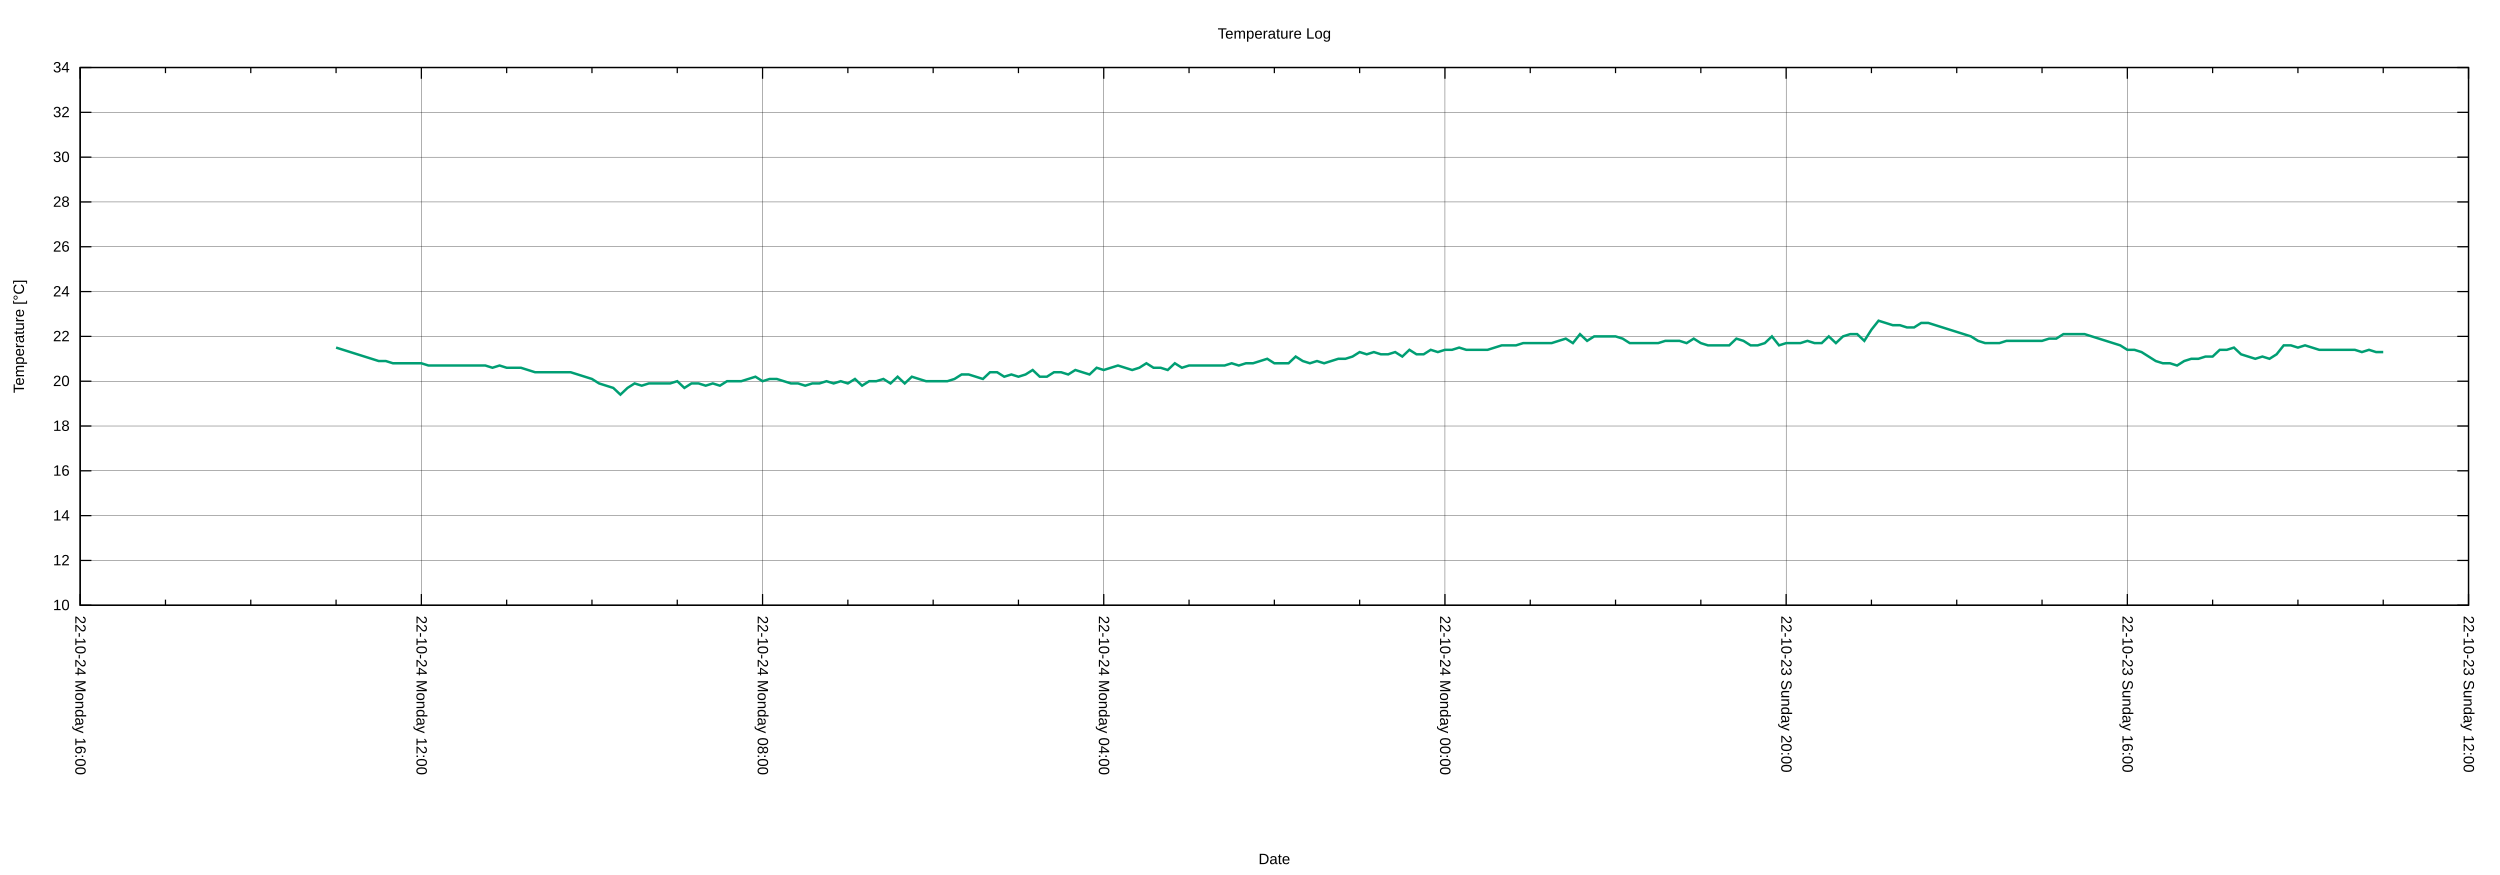
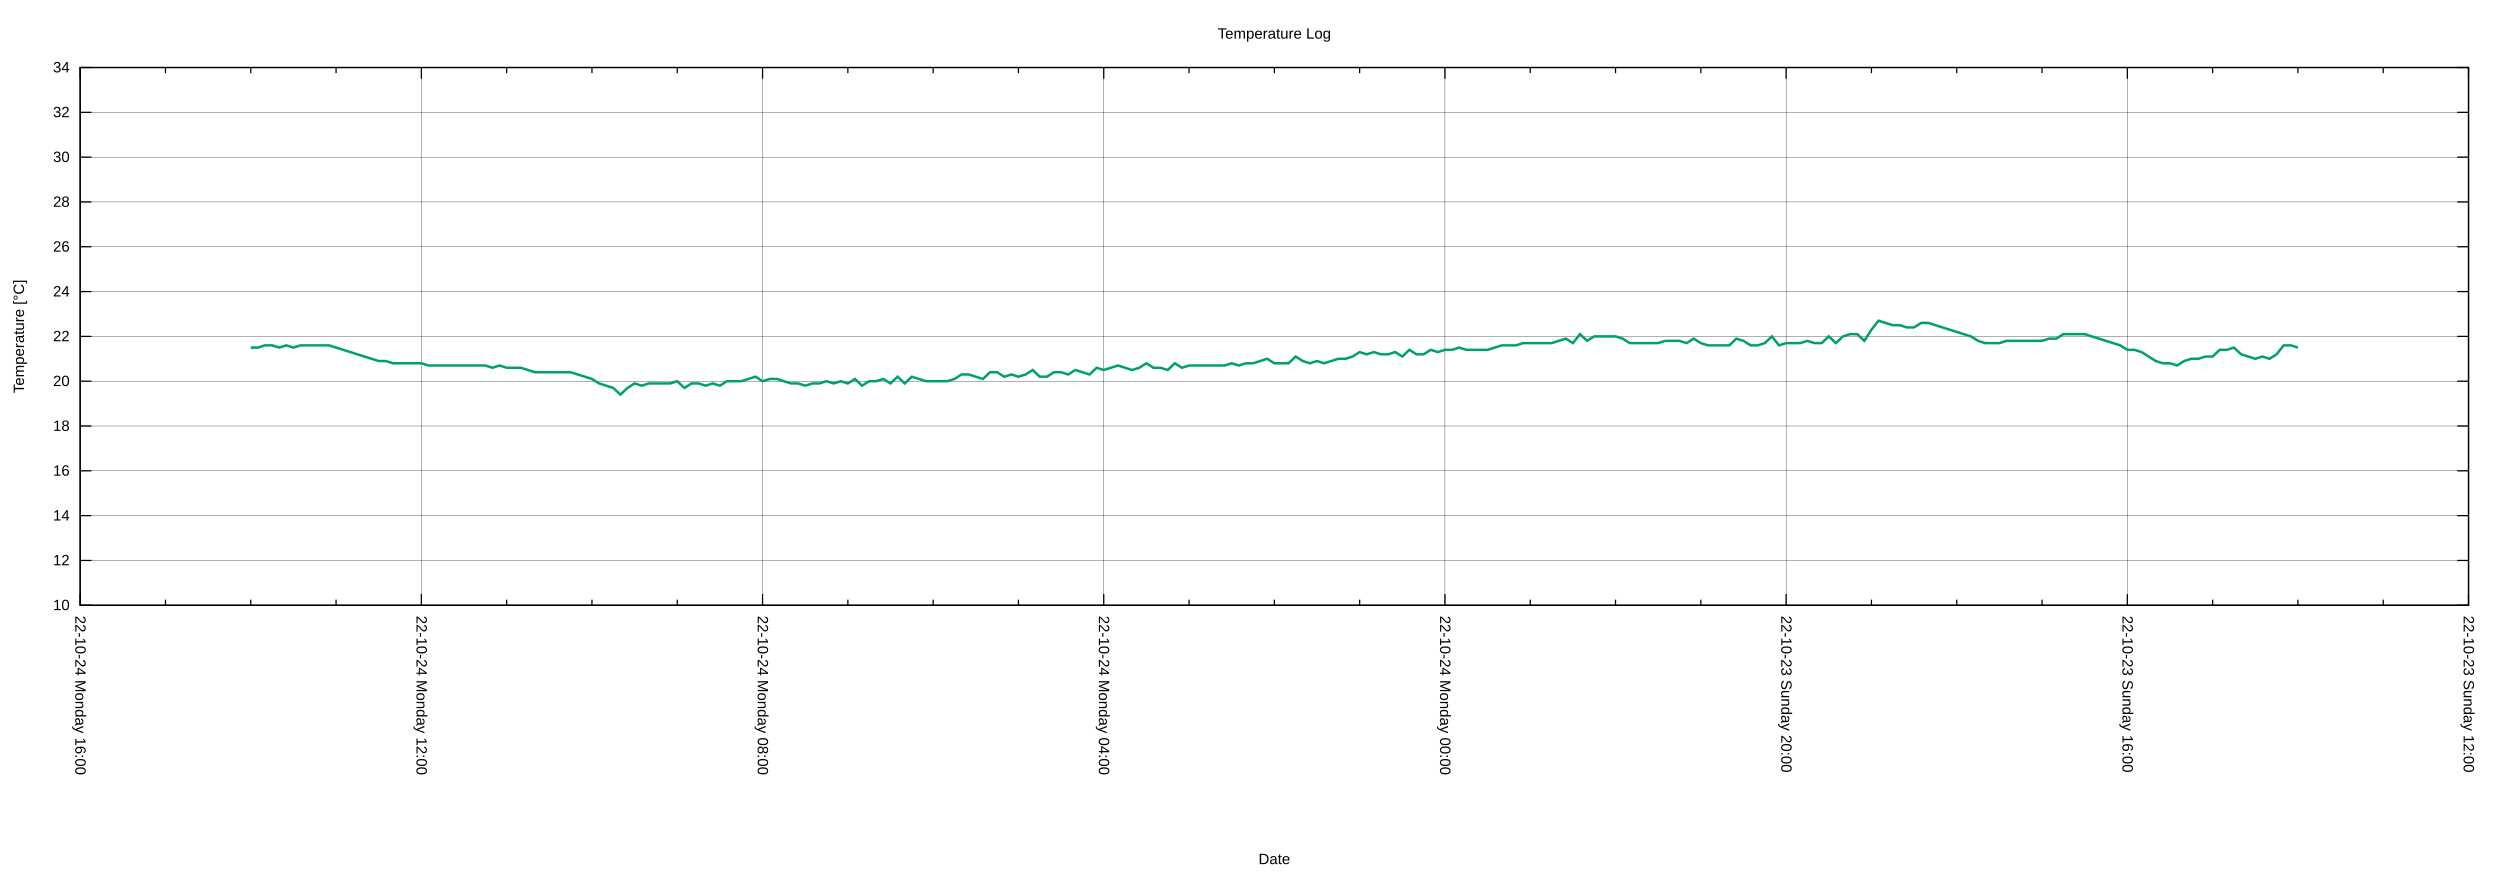
<svg xmlns="http://www.w3.org/2000/svg" xmlns:xlink="http://www.w3.org/1999/xlink" width="2000" height="700" viewBox="0 0 2000 700">
  <g id="gnuplot_canvas">
    <rect x="0" y="0" width="2000" height="700" fill="none" />
    <defs>
      <circle id="gpDot" r="0.5" stroke-width="0.5" stroke="currentColor" />
      <path id="gpPt0" stroke-width="0.222" stroke="currentColor" d="M-1,0 h2 M0,-1 v2" />
      <path id="gpPt1" stroke-width="0.222" stroke="currentColor" d="M-1,-1 L1,1 M1,-1 L-1,1" />
      <path id="gpPt2" stroke-width="0.222" stroke="currentColor" d="M-1,0 L1,0 M0,-1 L0,1 M-1,-1 L1,1 M-1,1 L1,-1" />
      <rect id="gpPt3" stroke-width="0.222" stroke="currentColor" x="-1" y="-1" width="2" height="2" />
      <rect id="gpPt4" stroke-width="0.222" stroke="currentColor" fill="currentColor" x="-1" y="-1" width="2" height="2" />
      <circle id="gpPt5" stroke-width="0.222" stroke="currentColor" cx="0" cy="0" r="1" />
      <use xlink:href="#gpPt5" id="gpPt6" fill="currentColor" stroke="none" />
      <path id="gpPt7" stroke-width="0.222" stroke="currentColor" d="M0,-1.33 L-1.33,0.67 L1.33,0.67 z" />
      <use xlink:href="#gpPt7" id="gpPt8" fill="currentColor" stroke="none" />
      <use xlink:href="#gpPt7" id="gpPt9" stroke="currentColor" transform="rotate(180)" />
      <use xlink:href="#gpPt9" id="gpPt10" fill="currentColor" stroke="none" />
      <use xlink:href="#gpPt3" id="gpPt11" stroke="currentColor" transform="rotate(45)" />
      <use xlink:href="#gpPt11" id="gpPt12" fill="currentColor" stroke="none" />
      <path id="gpPt13" stroke-width="0.222" stroke="currentColor" d="M0,1.330 L1.265,0.411 L0.782,-1.067 L-0.782,-1.076 L-1.265,0.411 z" />
      <use xlink:href="#gpPt13" id="gpPt14" fill="currentColor" stroke="none" />
      <filter id="textbox" filterUnits="objectBoundingBox" x="0" y="0" height="1" width="1">
        <feFlood flood-color="white" flood-opacity="1" result="bgnd" />
        <feComposite in="SourceGraphic" in2="bgnd" operator="atop" />
      </filter>
      <filter id="greybox" filterUnits="objectBoundingBox" x="0" y="0" height="1" width="1">
        <feFlood flood-color="lightgrey" flood-opacity="1" result="grey" />
        <feComposite in="SourceGraphic" in2="grey" operator="atop" />
      </filter>
    </defs>
    <g fill="none" color="white" stroke="currentColor" stroke-width="1.00" stroke-linecap="butt" stroke-linejoin="miter">
</g>
    <g fill="none" color="black" stroke="currentColor" stroke-width="1.00" stroke-linecap="butt" stroke-linejoin="miter">
</g>
    <g fill="none" color="black" stroke="black" stroke-width="0.25" stroke-linecap="butt" stroke-linejoin="miter">
</g>
    <g fill="none" color="black" stroke="currentColor" stroke-width="0.25" stroke-linecap="butt" stroke-linejoin="miter">
      <path stroke="black" class="gridline" d="M64.14,484.21 L1974.82,484.21  " />
    </g>
    <g fill="none" color="black" stroke="black" stroke-width="1.00" stroke-linecap="butt" stroke-linejoin="miter">
</g>
    <g fill="none" color="black" stroke="currentColor" stroke-width="1.00" stroke-linecap="butt" stroke-linejoin="miter">
      <path stroke="black" d="M64.14,484.21 L73.14,484.21 M1974.82,484.21 L1965.82,484.21  " />
      <g transform="translate(55.75,488.11)" stroke="none" fill="black" font-family="Arial" font-size="12.00" text-anchor="end">
        <text>
          <tspan font-family="Arial"> 10</tspan>
        </text>
      </g>
    </g>
    <g fill="none" color="black" stroke="currentColor" stroke-width="1.00" stroke-linecap="butt" stroke-linejoin="miter">
</g>
    <g fill="none" color="black" stroke="black" stroke-width="0.25" stroke-linecap="butt" stroke-linejoin="miter">
</g>
    <g fill="none" color="black" stroke="currentColor" stroke-width="0.25" stroke-linecap="butt" stroke-linejoin="miter">
      <path stroke="black" class="gridline" d="M64.14,448.36 L1974.82,448.36  " />
    </g>
    <g fill="none" color="black" stroke="black" stroke-width="1.00" stroke-linecap="butt" stroke-linejoin="miter">
</g>
    <g fill="none" color="black" stroke="currentColor" stroke-width="1.00" stroke-linecap="butt" stroke-linejoin="miter">
      <path stroke="black" d="M64.14,448.36 L73.14,448.36 M1974.82,448.36 L1965.82,448.36  " />
      <g transform="translate(55.75,452.26)" stroke="none" fill="black" font-family="Arial" font-size="12.00" text-anchor="end">
        <text>
          <tspan font-family="Arial"> 12</tspan>
        </text>
      </g>
    </g>
    <g fill="none" color="black" stroke="currentColor" stroke-width="1.00" stroke-linecap="butt" stroke-linejoin="miter">
</g>
    <g fill="none" color="black" stroke="black" stroke-width="0.25" stroke-linecap="butt" stroke-linejoin="miter">
</g>
    <g fill="none" color="black" stroke="currentColor" stroke-width="0.25" stroke-linecap="butt" stroke-linejoin="miter">
      <path stroke="black" class="gridline" d="M64.14,412.51 L1974.82,412.51  " />
    </g>
    <g fill="none" color="black" stroke="black" stroke-width="1.00" stroke-linecap="butt" stroke-linejoin="miter">
</g>
    <g fill="none" color="black" stroke="currentColor" stroke-width="1.00" stroke-linecap="butt" stroke-linejoin="miter">
      <path stroke="black" d="M64.14,412.51 L73.14,412.51 M1974.82,412.51 L1965.82,412.51  " />
      <g transform="translate(55.75,416.41)" stroke="none" fill="black" font-family="Arial" font-size="12.00" text-anchor="end">
        <text>
          <tspan font-family="Arial"> 14</tspan>
        </text>
      </g>
    </g>
    <g fill="none" color="black" stroke="currentColor" stroke-width="1.00" stroke-linecap="butt" stroke-linejoin="miter">
</g>
    <g fill="none" color="black" stroke="black" stroke-width="0.25" stroke-linecap="butt" stroke-linejoin="miter">
</g>
    <g fill="none" color="black" stroke="currentColor" stroke-width="0.25" stroke-linecap="butt" stroke-linejoin="miter">
      <path stroke="black" class="gridline" d="M64.14,376.66 L1974.82,376.66  " />
    </g>
    <g fill="none" color="black" stroke="black" stroke-width="1.00" stroke-linecap="butt" stroke-linejoin="miter">
</g>
    <g fill="none" color="black" stroke="currentColor" stroke-width="1.00" stroke-linecap="butt" stroke-linejoin="miter">
      <path stroke="black" d="M64.14,376.66 L73.14,376.66 M1974.82,376.66 L1965.82,376.66  " />
      <g transform="translate(55.75,380.56)" stroke="none" fill="black" font-family="Arial" font-size="12.00" text-anchor="end">
        <text>
          <tspan font-family="Arial"> 16</tspan>
        </text>
      </g>
    </g>
    <g fill="none" color="black" stroke="currentColor" stroke-width="1.00" stroke-linecap="butt" stroke-linejoin="miter">
</g>
    <g fill="none" color="black" stroke="black" stroke-width="0.25" stroke-linecap="butt" stroke-linejoin="miter">
</g>
    <g fill="none" color="black" stroke="currentColor" stroke-width="0.25" stroke-linecap="butt" stroke-linejoin="miter">
      <path stroke="black" class="gridline" d="M64.14,340.81 L1974.82,340.81  " />
    </g>
    <g fill="none" color="black" stroke="black" stroke-width="1.00" stroke-linecap="butt" stroke-linejoin="miter">
</g>
    <g fill="none" color="black" stroke="currentColor" stroke-width="1.00" stroke-linecap="butt" stroke-linejoin="miter">
      <path stroke="black" d="M64.14,340.81 L73.14,340.81 M1974.82,340.81 L1965.82,340.81  " />
      <g transform="translate(55.75,344.71)" stroke="none" fill="black" font-family="Arial" font-size="12.00" text-anchor="end">
        <text>
          <tspan font-family="Arial"> 18</tspan>
        </text>
      </g>
    </g>
    <g fill="none" color="black" stroke="currentColor" stroke-width="1.00" stroke-linecap="butt" stroke-linejoin="miter">
</g>
    <g fill="none" color="black" stroke="black" stroke-width="0.25" stroke-linecap="butt" stroke-linejoin="miter">
</g>
    <g fill="none" color="black" stroke="currentColor" stroke-width="0.25" stroke-linecap="butt" stroke-linejoin="miter">
      <path stroke="black" class="gridline" d="M64.14,304.96 L1974.82,304.96  " />
    </g>
    <g fill="none" color="black" stroke="black" stroke-width="1.00" stroke-linecap="butt" stroke-linejoin="miter">
</g>
    <g fill="none" color="black" stroke="currentColor" stroke-width="1.00" stroke-linecap="butt" stroke-linejoin="miter">
      <path stroke="black" d="M64.14,304.96 L73.14,304.96 M1974.82,304.96 L1965.82,304.96  " />
      <g transform="translate(55.75,308.86)" stroke="none" fill="black" font-family="Arial" font-size="12.00" text-anchor="end">
        <text>
          <tspan font-family="Arial"> 20</tspan>
        </text>
      </g>
    </g>
    <g fill="none" color="black" stroke="currentColor" stroke-width="1.00" stroke-linecap="butt" stroke-linejoin="miter">
</g>
    <g fill="none" color="black" stroke="black" stroke-width="0.25" stroke-linecap="butt" stroke-linejoin="miter">
</g>
    <g fill="none" color="black" stroke="currentColor" stroke-width="0.25" stroke-linecap="butt" stroke-linejoin="miter">
      <path stroke="black" class="gridline" d="M64.14,269.11 L1974.82,269.11  " />
    </g>
    <g fill="none" color="black" stroke="black" stroke-width="1.00" stroke-linecap="butt" stroke-linejoin="miter">
</g>
    <g fill="none" color="black" stroke="currentColor" stroke-width="1.00" stroke-linecap="butt" stroke-linejoin="miter">
      <path stroke="black" d="M64.14,269.11 L73.14,269.11 M1974.82,269.11 L1965.82,269.11  " />
      <g transform="translate(55.75,273.01)" stroke="none" fill="black" font-family="Arial" font-size="12.00" text-anchor="end">
        <text>
          <tspan font-family="Arial"> 22</tspan>
        </text>
      </g>
    </g>
    <g fill="none" color="black" stroke="currentColor" stroke-width="1.00" stroke-linecap="butt" stroke-linejoin="miter">
</g>
    <g fill="none" color="black" stroke="black" stroke-width="0.25" stroke-linecap="butt" stroke-linejoin="miter">
</g>
    <g fill="none" color="black" stroke="currentColor" stroke-width="0.25" stroke-linecap="butt" stroke-linejoin="miter">
      <path stroke="black" class="gridline" d="M64.14,233.26 L1974.82,233.26  " />
    </g>
    <g fill="none" color="black" stroke="black" stroke-width="1.00" stroke-linecap="butt" stroke-linejoin="miter">
</g>
    <g fill="none" color="black" stroke="currentColor" stroke-width="1.00" stroke-linecap="butt" stroke-linejoin="miter">
      <path stroke="black" d="M64.14,233.26 L73.14,233.26 M1974.82,233.26 L1965.82,233.26  " />
      <g transform="translate(55.75,237.16)" stroke="none" fill="black" font-family="Arial" font-size="12.00" text-anchor="end">
        <text>
          <tspan font-family="Arial"> 24</tspan>
        </text>
      </g>
    </g>
    <g fill="none" color="black" stroke="currentColor" stroke-width="1.00" stroke-linecap="butt" stroke-linejoin="miter">
</g>
    <g fill="none" color="black" stroke="black" stroke-width="0.25" stroke-linecap="butt" stroke-linejoin="miter">
</g>
    <g fill="none" color="black" stroke="currentColor" stroke-width="0.25" stroke-linecap="butt" stroke-linejoin="miter">
      <path stroke="black" class="gridline" d="M64.14,197.41 L1974.82,197.41  " />
    </g>
    <g fill="none" color="black" stroke="black" stroke-width="1.00" stroke-linecap="butt" stroke-linejoin="miter">
</g>
    <g fill="none" color="black" stroke="currentColor" stroke-width="1.00" stroke-linecap="butt" stroke-linejoin="miter">
      <path stroke="black" d="M64.14,197.41 L73.14,197.41 M1974.82,197.41 L1965.82,197.41  " />
      <g transform="translate(55.75,201.31)" stroke="none" fill="black" font-family="Arial" font-size="12.00" text-anchor="end">
        <text>
          <tspan font-family="Arial"> 26</tspan>
        </text>
      </g>
    </g>
    <g fill="none" color="black" stroke="currentColor" stroke-width="1.00" stroke-linecap="butt" stroke-linejoin="miter">
</g>
    <g fill="none" color="black" stroke="black" stroke-width="0.25" stroke-linecap="butt" stroke-linejoin="miter">
</g>
    <g fill="none" color="black" stroke="currentColor" stroke-width="0.25" stroke-linecap="butt" stroke-linejoin="miter">
      <path stroke="black" class="gridline" d="M64.14,161.56 L1974.82,161.56  " />
    </g>
    <g fill="none" color="black" stroke="black" stroke-width="1.00" stroke-linecap="butt" stroke-linejoin="miter">
</g>
    <g fill="none" color="black" stroke="currentColor" stroke-width="1.00" stroke-linecap="butt" stroke-linejoin="miter">
      <path stroke="black" d="M64.14,161.56 L73.14,161.56 M1974.82,161.56 L1965.82,161.56  " />
      <g transform="translate(55.75,165.46)" stroke="none" fill="black" font-family="Arial" font-size="12.00" text-anchor="end">
        <text>
          <tspan font-family="Arial"> 28</tspan>
        </text>
      </g>
    </g>
    <g fill="none" color="black" stroke="currentColor" stroke-width="1.00" stroke-linecap="butt" stroke-linejoin="miter">
</g>
    <g fill="none" color="black" stroke="black" stroke-width="0.25" stroke-linecap="butt" stroke-linejoin="miter">
</g>
    <g fill="none" color="black" stroke="currentColor" stroke-width="0.25" stroke-linecap="butt" stroke-linejoin="miter">
      <path stroke="black" class="gridline" d="M64.14,125.71 L1974.82,125.71  " />
    </g>
    <g fill="none" color="black" stroke="black" stroke-width="1.00" stroke-linecap="butt" stroke-linejoin="miter">
</g>
    <g fill="none" color="black" stroke="currentColor" stroke-width="1.00" stroke-linecap="butt" stroke-linejoin="miter">
      <path stroke="black" d="M64.14,125.71 L73.14,125.71 M1974.82,125.71 L1965.82,125.71  " />
      <g transform="translate(55.75,129.61)" stroke="none" fill="black" font-family="Arial" font-size="12.00" text-anchor="end">
        <text>
          <tspan font-family="Arial"> 30</tspan>
        </text>
      </g>
    </g>
    <g fill="none" color="black" stroke="currentColor" stroke-width="1.00" stroke-linecap="butt" stroke-linejoin="miter">
</g>
    <g fill="none" color="black" stroke="black" stroke-width="0.25" stroke-linecap="butt" stroke-linejoin="miter">
</g>
    <g fill="none" color="black" stroke="currentColor" stroke-width="0.25" stroke-linecap="butt" stroke-linejoin="miter">
      <path stroke="black" class="gridline" d="M64.14,89.86 L1974.82,89.86  " />
    </g>
    <g fill="none" color="black" stroke="black" stroke-width="1.00" stroke-linecap="butt" stroke-linejoin="miter">
</g>
    <g fill="none" color="black" stroke="currentColor" stroke-width="1.00" stroke-linecap="butt" stroke-linejoin="miter">
      <path stroke="black" d="M64.14,89.86 L73.14,89.86 M1974.82,89.86 L1965.82,89.86  " />
      <g transform="translate(55.75,93.76)" stroke="none" fill="black" font-family="Arial" font-size="12.00" text-anchor="end">
        <text>
          <tspan font-family="Arial"> 32</tspan>
        </text>
      </g>
    </g>
    <g fill="none" color="black" stroke="currentColor" stroke-width="1.00" stroke-linecap="butt" stroke-linejoin="miter">
</g>
    <g fill="none" color="black" stroke="black" stroke-width="0.25" stroke-linecap="butt" stroke-linejoin="miter">
</g>
    <g fill="none" color="black" stroke="currentColor" stroke-width="0.25" stroke-linecap="butt" stroke-linejoin="miter">
      <path stroke="black" class="gridline" d="M64.14,54.01 L1974.82,54.01  " />
    </g>
    <g fill="none" color="black" stroke="black" stroke-width="1.00" stroke-linecap="butt" stroke-linejoin="miter">
</g>
    <g fill="none" color="black" stroke="currentColor" stroke-width="1.00" stroke-linecap="butt" stroke-linejoin="miter">
      <path stroke="black" d="M64.14,54.01 L73.14,54.01 M1974.82,54.01 L1965.82,54.01  " />
      <g transform="translate(55.75,57.91)" stroke="none" fill="black" font-family="Arial" font-size="12.00" text-anchor="end">
        <text>
          <tspan font-family="Arial"> 34</tspan>
        </text>
      </g>
    </g>
    <g fill="none" color="black" stroke="currentColor" stroke-width="1.00" stroke-linecap="butt" stroke-linejoin="miter">
</g>
    <g fill="none" color="black" stroke="black" stroke-width="0.25" stroke-linecap="butt" stroke-linejoin="miter">
</g>
    <g fill="none" color="black" stroke="currentColor" stroke-width="0.25" stroke-linecap="butt" stroke-linejoin="miter">
      <path stroke="black" class="gridline" d="M1974.82,484.21 L1974.82,54.01  " />
    </g>
    <g fill="none" color="black" stroke="black" stroke-width="1.00" stroke-linecap="butt" stroke-linejoin="miter">
</g>
    <g fill="none" color="black" stroke="currentColor" stroke-width="1.00" stroke-linecap="butt" stroke-linejoin="miter">
      <path stroke="black" d="M1974.82,484.21 L1974.82,475.21 M1974.82,54.01 L1974.82,63.01  " />
      <g transform="translate(1970.92,492.60) rotate(90)" stroke="none" fill="black" font-family="Arial" font-size="12.00" text-anchor="start">
        <text>
          <tspan font-family="Arial">22-10-23 Sunday 12:00</tspan>
        </text>
      </g>
    </g>
    <g fill="none" color="black" stroke="currentColor" stroke-width="1.00" stroke-linecap="butt" stroke-linejoin="miter">
      <path stroke="black" d="M1906.58,484.21 L1906.58,479.71 M1906.58,54.01 L1906.58,58.51 M1838.34,484.21 L1838.34,479.71 M1838.34,54.01 L1838.34,58.51   M1770.10,484.21 L1770.10,479.71 M1770.10,54.01 L1770.10,58.51  " />
    </g>
    <g fill="none" color="black" stroke="black" stroke-width="0.25" stroke-linecap="butt" stroke-linejoin="miter">
</g>
    <g fill="none" color="black" stroke="currentColor" stroke-width="0.25" stroke-linecap="butt" stroke-linejoin="miter">
      <path stroke="black" class="gridline" d="M1701.87,484.21 L1701.87,54.01  " />
    </g>
    <g fill="none" color="black" stroke="black" stroke-width="1.00" stroke-linecap="butt" stroke-linejoin="miter">
</g>
    <g fill="none" color="black" stroke="currentColor" stroke-width="1.00" stroke-linecap="butt" stroke-linejoin="miter">
      <path stroke="black" d="M1701.87,484.21 L1701.87,475.21 M1701.87,54.01 L1701.87,63.01  " />
      <g transform="translate(1697.97,492.60) rotate(90)" stroke="none" fill="black" font-family="Arial" font-size="12.00" text-anchor="start">
        <text>
          <tspan font-family="Arial">22-10-23 Sunday 16:00</tspan>
        </text>
      </g>
    </g>
    <g fill="none" color="black" stroke="currentColor" stroke-width="1.00" stroke-linecap="butt" stroke-linejoin="miter">
      <path stroke="black" d="M1633.63,484.21 L1633.63,479.71 M1633.63,54.01 L1633.63,58.51 M1565.39,484.21 L1565.39,479.71 M1565.39,54.01 L1565.39,58.51   M1497.15,484.21 L1497.15,479.71 M1497.15,54.01 L1497.15,58.51  " />
    </g>
    <g fill="none" color="black" stroke="black" stroke-width="0.25" stroke-linecap="butt" stroke-linejoin="miter">
</g>
    <g fill="none" color="black" stroke="currentColor" stroke-width="0.25" stroke-linecap="butt" stroke-linejoin="miter">
      <path stroke="black" class="gridline" d="M1428.91,484.21 L1428.91,54.01  " />
    </g>
    <g fill="none" color="black" stroke="black" stroke-width="1.00" stroke-linecap="butt" stroke-linejoin="miter">
</g>
    <g fill="none" color="black" stroke="currentColor" stroke-width="1.00" stroke-linecap="butt" stroke-linejoin="miter">
      <path stroke="black" d="M1428.91,484.21 L1428.91,475.21 M1428.91,54.01 L1428.91,63.01  " />
      <g transform="translate(1425.01,492.60) rotate(90)" stroke="none" fill="black" font-family="Arial" font-size="12.00" text-anchor="start">
        <text>
          <tspan font-family="Arial">22-10-23 Sunday 20:00</tspan>
        </text>
      </g>
    </g>
    <g fill="none" color="black" stroke="currentColor" stroke-width="1.00" stroke-linecap="butt" stroke-linejoin="miter">
      <path stroke="black" d="M1360.67,484.21 L1360.67,479.71 M1360.67,54.01 L1360.67,58.51 M1292.43,484.21 L1292.43,479.71 M1292.43,54.01 L1292.43,58.51   M1224.20,484.21 L1224.20,479.71 M1224.20,54.01 L1224.20,58.51  " />
    </g>
    <g fill="none" color="black" stroke="black" stroke-width="0.25" stroke-linecap="butt" stroke-linejoin="miter">
</g>
    <g fill="none" color="black" stroke="currentColor" stroke-width="0.25" stroke-linecap="butt" stroke-linejoin="miter">
      <path stroke="black" class="gridline" d="M1155.96,484.21 L1155.96,54.01  " />
    </g>
    <g fill="none" color="black" stroke="black" stroke-width="1.00" stroke-linecap="butt" stroke-linejoin="miter">
</g>
    <g fill="none" color="black" stroke="currentColor" stroke-width="1.00" stroke-linecap="butt" stroke-linejoin="miter">
      <path stroke="black" d="M1155.96,484.21 L1155.96,475.21 M1155.96,54.01 L1155.96,63.01  " />
      <g transform="translate(1152.06,492.60) rotate(90)" stroke="none" fill="black" font-family="Arial" font-size="12.00" text-anchor="start">
        <text>
          <tspan font-family="Arial">22-10-24 Monday 00:00</tspan>
        </text>
      </g>
    </g>
    <g fill="none" color="black" stroke="currentColor" stroke-width="1.00" stroke-linecap="butt" stroke-linejoin="miter">
      <path stroke="black" d="M1087.72,484.21 L1087.72,479.71 M1087.72,54.01 L1087.72,58.51 M1019.48,484.21 L1019.48,479.71 M1019.48,54.01 L1019.48,58.51   M951.24,484.21 L951.24,479.71 M951.24,54.01 L951.24,58.51  " />
    </g>
    <g fill="none" color="black" stroke="black" stroke-width="0.25" stroke-linecap="butt" stroke-linejoin="miter">
</g>
    <g fill="none" color="black" stroke="currentColor" stroke-width="0.25" stroke-linecap="butt" stroke-linejoin="miter">
      <path stroke="black" class="gridline" d="M883.00,484.21 L883.00,54.01  " />
    </g>
    <g fill="none" color="black" stroke="black" stroke-width="1.00" stroke-linecap="butt" stroke-linejoin="miter">
</g>
    <g fill="none" color="black" stroke="currentColor" stroke-width="1.00" stroke-linecap="butt" stroke-linejoin="miter">
      <path stroke="black" d="M883.00,484.21 L883.00,475.21 M883.00,54.01 L883.00,63.01  " />
      <g transform="translate(879.10,492.60) rotate(90)" stroke="none" fill="black" font-family="Arial" font-size="12.00" text-anchor="start">
        <text>
          <tspan font-family="Arial">22-10-24 Monday 04:00</tspan>
        </text>
      </g>
    </g>
    <g fill="none" color="black" stroke="currentColor" stroke-width="1.00" stroke-linecap="butt" stroke-linejoin="miter">
      <path stroke="black" d="M814.76,484.21 L814.76,479.71 M814.76,54.01 L814.76,58.51 M746.53,484.21 L746.53,479.71 M746.53,54.01 L746.53,58.51   M678.29,484.21 L678.29,479.71 M678.29,54.01 L678.29,58.51  " />
    </g>
    <g fill="none" color="black" stroke="black" stroke-width="0.25" stroke-linecap="butt" stroke-linejoin="miter">
</g>
    <g fill="none" color="black" stroke="currentColor" stroke-width="0.25" stroke-linecap="butt" stroke-linejoin="miter">
      <path stroke="black" class="gridline" d="M610.05,484.21 L610.05,54.01  " />
    </g>
    <g fill="none" color="black" stroke="black" stroke-width="1.00" stroke-linecap="butt" stroke-linejoin="miter">
</g>
    <g fill="none" color="black" stroke="currentColor" stroke-width="1.00" stroke-linecap="butt" stroke-linejoin="miter">
      <path stroke="black" d="M610.05,484.21 L610.05,475.21 M610.05,54.01 L610.05,63.01  " />
      <g transform="translate(606.15,492.60) rotate(90)" stroke="none" fill="black" font-family="Arial" font-size="12.00" text-anchor="start">
        <text>
          <tspan font-family="Arial">22-10-24 Monday 08:00</tspan>
        </text>
      </g>
    </g>
    <g fill="none" color="black" stroke="currentColor" stroke-width="1.00" stroke-linecap="butt" stroke-linejoin="miter">
      <path stroke="black" d="M541.81,484.21 L541.81,479.71 M541.81,54.01 L541.81,58.51 M473.57,484.21 L473.57,479.71 M473.57,54.01 L473.57,58.51   M405.33,484.21 L405.33,479.71 M405.33,54.01 L405.33,58.51  " />
    </g>
    <g fill="none" color="black" stroke="black" stroke-width="0.25" stroke-linecap="butt" stroke-linejoin="miter">
</g>
    <g fill="none" color="black" stroke="currentColor" stroke-width="0.25" stroke-linecap="butt" stroke-linejoin="miter">
      <path stroke="black" class="gridline" d="M337.09,484.21 L337.09,54.01  " />
    </g>
    <g fill="none" color="black" stroke="black" stroke-width="1.00" stroke-linecap="butt" stroke-linejoin="miter">
</g>
    <g fill="none" color="black" stroke="currentColor" stroke-width="1.00" stroke-linecap="butt" stroke-linejoin="miter">
      <path stroke="black" d="M337.09,484.21 L337.09,475.21 M337.09,54.01 L337.09,63.01  " />
      <g transform="translate(333.19,492.60) rotate(90)" stroke="none" fill="black" font-family="Arial" font-size="12.00" text-anchor="start">
        <text>
          <tspan font-family="Arial">22-10-24 Monday 12:00</tspan>
        </text>
      </g>
    </g>
    <g fill="none" color="black" stroke="currentColor" stroke-width="1.00" stroke-linecap="butt" stroke-linejoin="miter">
      <path stroke="black" d="M268.86,484.21 L268.86,479.71 M268.86,54.01 L268.86,58.51 M200.62,484.21 L200.62,479.71 M200.62,54.01 L200.62,58.51   M132.38,484.21 L132.38,479.71 M132.38,54.01 L132.38,58.51  " />
    </g>
    <g fill="none" color="black" stroke="black" stroke-width="0.25" stroke-linecap="butt" stroke-linejoin="miter">
</g>
    <g fill="none" color="black" stroke="currentColor" stroke-width="0.25" stroke-linecap="butt" stroke-linejoin="miter">
      <path stroke="black" class="gridline" d="M64.14,484.21 L64.14,54.01  " />
    </g>
    <g fill="none" color="black" stroke="black" stroke-width="1.00" stroke-linecap="butt" stroke-linejoin="miter">
</g>
    <g fill="none" color="black" stroke="currentColor" stroke-width="1.00" stroke-linecap="butt" stroke-linejoin="miter">
      <path stroke="black" d="M64.14,484.21 L64.14,475.21 M64.14,54.01 L64.14,63.01  " />
      <g transform="translate(60.24,492.60) rotate(90)" stroke="none" fill="black" font-family="Arial" font-size="12.00" text-anchor="start">
        <text>
          <tspan font-family="Arial">22-10-24 Monday 16:00</tspan>
        </text>
      </g>
    </g>
    <g fill="none" color="black" stroke="currentColor" stroke-width="1.00" stroke-linecap="butt" stroke-linejoin="miter">
</g>
    <g fill="none" color="black" stroke="currentColor" stroke-width="1.00" stroke-linecap="butt" stroke-linejoin="miter">
      <path stroke="black" d="M64.14,54.01 L64.14,484.21 L1974.82,484.21 L1974.82,54.01 L64.14,54.01 Z  " />
    </g>
    <g fill="none" color="black" stroke="currentColor" stroke-width="1.00" stroke-linecap="butt" stroke-linejoin="miter">
      <g transform="translate(19.18,269.11) rotate(270)" stroke="none" fill="black" font-family="Arial" font-size="12.00" text-anchor="middle">
        <text>
          <tspan font-family="Arial">Temperature [°C]</tspan>
        </text>
      </g>
    </g>
    <g fill="none" color="black" stroke="currentColor" stroke-width="1.00" stroke-linecap="butt" stroke-linejoin="miter">
      <g transform="translate(1019.48,691.30)" stroke="none" fill="black" font-family="Arial" font-size="12.00" text-anchor="middle">
        <text>
          <tspan font-family="Arial">Date</tspan>
        </text>
      </g>
    </g>
    <g fill="none" color="black" stroke="currentColor" stroke-width="1.00" stroke-linecap="butt" stroke-linejoin="miter">
</g>
    <g id="gnuplot_plot_1">
      <g fill="none" color="white" stroke="currentColor" stroke-width="2.00" stroke-linecap="butt" stroke-linejoin="miter">
</g>
      <g fill="none" color="black" stroke="currentColor" stroke-width="2.00" stroke-linecap="butt" stroke-linejoin="miter">
-         <path stroke="rgb(  0, 158, 115)" d="M268.86,278.07 L274.54,279.86 L280.23,281.66 L285.92,283.45 L291.60,285.24 L297.29,287.03 L302.98,288.83 L308.66,288.83   L314.35,290.62 L320.03,290.62 L325.72,290.62 L331.41,290.62 L337.09,290.62 L342.78,292.41 L348.47,292.41 L354.15,292.41   L359.84,292.41 L365.53,292.41 L371.21,292.41 L376.90,292.41 L382.59,292.41 L388.27,292.41 L393.96,294.20 L399.65,292.41   L405.33,294.20 L411.02,294.20 L416.71,294.20 L422.39,296.00 L428.08,297.79 L433.77,297.79 L439.45,297.79 L445.14,297.79   L450.83,297.79 L456.51,297.79 L462.20,299.58 L467.88,301.37 L473.57,303.17 L479.26,306.75 L484.94,308.54 L490.63,310.34   L496.32,315.71 L502.00,310.34 L507.69,306.75 L513.38,308.54 L519.06,306.75 L524.75,306.75 L530.44,306.75 L536.12,306.75   L541.81,304.96 L547.50,310.34 L553.18,306.75 L558.87,306.75 L564.56,308.54 L570.24,306.75 L575.93,308.54 L581.62,304.96   L587.30,304.96 L592.99,304.96 L598.68,303.17 L604.36,301.37 L610.05,304.96 L615.74,303.17 L621.42,303.17 L627.11,304.96   L632.79,306.75 L638.48,306.75 L644.17,308.54 L649.85,306.75 L655.54,306.75 L661.23,304.96 L666.91,306.75 L672.60,304.96   L678.29,306.75 L683.97,303.17 L689.66,308.54 L695.35,304.96 L701.03,304.96 L706.72,303.17 L712.41,306.75 L718.09,301.37   L723.78,306.75 L729.47,301.37 L735.15,303.17 L740.84,304.96 L746.53,304.96 L752.21,304.96 L757.90,304.96 L763.59,303.17   L769.27,299.58 L774.96,299.58 L780.65,301.37 L786.33,303.17 L792.02,297.79 L797.70,297.79 L803.39,301.37 L809.08,299.58   L814.76,301.37 L820.45,299.58 L826.14,296.00 L831.82,301.37 L837.51,301.37 L843.20,297.79 L848.88,297.79 L854.57,299.58   L860.26,296.00 L865.94,297.79 L871.63,299.58 L877.32,294.20 L883.00,296.00 L888.69,294.20 L894.38,292.41 L900.06,294.20   L905.75,296.00 L911.44,294.20 L917.12,290.62 L922.81,294.20 L928.50,294.20 L934.18,296.00 L939.87,290.62 L945.55,294.20   L951.24,292.41 L956.93,292.41 L962.61,292.41 L968.30,292.41 L973.99,292.41 L979.67,292.41 L985.36,290.62 L991.05,292.41   L996.73,290.62 L1002.42,290.62 L1008.11,288.83 L1013.79,287.03 L1019.48,290.62 L1025.17,290.62 L1030.85,290.62 L1036.54,285.24   L1042.23,288.83 L1047.91,290.62 L1053.60,288.83 L1059.29,290.62 L1064.97,288.83 L1070.66,287.03 L1076.35,287.03 L1082.03,285.24   L1087.72,281.66 L1093.41,283.45 L1099.09,281.66 L1104.78,283.45 L1110.46,283.45 L1116.15,281.66 L1121.84,285.24 L1127.52,279.86   L1133.21,283.45 L1138.90,283.45 L1144.58,279.86 L1150.27,281.66 L1155.96,279.86 L1161.64,279.86 L1167.33,278.07 L1173.02,279.86   L1178.70,279.86 L1184.39,279.86 L1190.08,279.86 L1195.76,278.07 L1201.45,276.28 L1207.14,276.28 L1212.82,276.28 L1218.51,274.49   L1224.20,274.49 L1229.88,274.49 L1235.57,274.49 L1241.26,274.49 L1246.94,272.69 L1252.63,270.90 L1258.32,274.49 L1264.00,267.32   L1269.69,272.69 L1275.37,269.11 L1281.06,269.11 L1286.75,269.11 L1292.43,269.11 L1298.12,270.90 L1303.81,274.49 L1309.49,274.49   L1315.18,274.49 L1320.87,274.49 L1326.55,274.49 L1332.24,272.69 L1337.93,272.69 L1343.61,272.69 L1349.30,274.49 L1354.99,270.90   L1360.67,274.49 L1366.36,276.28 L1372.05,276.28 L1377.73,276.28 L1383.42,276.28 L1389.11,270.90 L1394.79,272.69 L1400.48,276.28   L1406.17,276.28 L1411.85,274.49 L1417.54,269.11 L1423.22,276.28 L1428.91,274.49 L1434.60,274.49 L1440.28,274.49 L1445.97,272.69   L1451.66,274.49 L1457.34,274.49 L1463.03,269.11 L1468.72,274.49 L1474.40,269.11 L1480.09,267.32 L1485.78,267.32 L1491.46,272.69   L1497.15,263.73 L1502.84,256.56 L1508.52,258.35 L1514.21,260.15 L1519.90,260.15 L1525.58,261.94 L1531.27,261.94 L1536.96,258.35   L1542.64,258.35 L1548.33,260.15 L1554.02,261.94 L1559.70,263.73 L1565.39,265.52 L1571.08,267.32 L1576.76,269.11 L1582.45,272.69   L1588.13,274.49 L1593.82,274.49 L1599.51,274.49 L1605.19,272.69 L1610.88,272.69 L1616.57,272.69 L1622.25,272.69 L1627.94,272.69   L1633.63,272.69 L1639.31,270.90 L1645.00,270.90 L1650.69,267.32 L1656.37,267.32 L1662.06,267.32 L1667.75,267.32 L1673.43,269.11   L1679.12,270.90 L1684.81,272.69 L1690.49,274.49 L1696.18,276.28 L1701.87,279.86 L1707.55,279.86 L1713.24,281.66 L1718.93,285.24   L1724.61,288.83 L1730.30,290.62 L1735.99,290.62 L1741.67,292.41 L1747.36,288.83 L1753.04,287.03 L1758.73,287.03 L1764.42,285.24   L1770.10,285.24 L1775.79,279.86 L1781.48,279.86 L1787.16,278.07 L1792.85,283.45 L1798.54,285.24 L1804.22,287.03 L1809.91,285.24   L1815.60,287.03 L1821.28,283.45 L1826.97,276.28 L1832.66,276.28 L1838.34,278.07 L1844.03,276.28 L1849.72,278.07 L1855.40,279.86   L1861.09,279.86 L1866.78,279.86 L1872.46,279.86 L1878.15,279.86 L1883.84,279.86 L1889.52,281.66 L1895.21,279.86 L1900.89,281.66   L1906.58,281.66  " />
+         <path stroke="rgb(  0, 158, 115)" d="M200.62,278.07 L206.30,278.07 L211.99,276.28 L217.68,276.28 L223.36,278.07 L229.05,276.28 L234.74,278.07 L240.42,276.28   L246.11,276.28 L251.80,276.28 L257.48,276.28 L263.17,276.28 L268.86,278.07 L274.54,279.86 L280.23,281.66 L285.92,283.45   L291.60,285.24 L297.29,287.03 L302.98,288.83 L308.66,288.83 L314.35,290.62 L320.03,290.62 L325.72,290.62 L331.41,290.62   L337.09,290.62 L342.78,292.41 L348.47,292.41 L354.15,292.41 L359.84,292.41 L365.53,292.41 L371.21,292.41 L376.90,292.41   L382.59,292.41 L388.27,292.41 L393.96,294.20 L399.65,292.41 L405.33,294.20 L411.02,294.20 L416.71,294.20 L422.39,296.00   L428.08,297.79 L433.77,297.79 L439.45,297.79 L445.14,297.79 L450.83,297.79 L456.51,297.79 L462.20,299.58 L467.88,301.37   L473.57,303.17 L479.26,306.75 L484.94,308.54 L490.63,310.34 L496.32,315.71 L502.00,310.34 L507.69,306.75 L513.38,308.54   L519.06,306.75 L524.75,306.75 L530.44,306.75 L536.12,306.75 L541.81,304.96 L547.50,310.34 L553.18,306.75 L558.87,306.75   L564.56,308.54 L570.24,306.75 L575.93,308.54 L581.62,304.96 L587.30,304.96 L592.99,304.96 L598.68,303.17 L604.36,301.37   L610.05,304.96 L615.74,303.17 L621.42,303.17 L627.11,304.96 L632.79,306.75 L638.48,306.75 L644.17,308.54 L649.85,306.75   L655.54,306.75 L661.23,304.96 L666.91,306.75 L672.60,304.96 L678.29,306.75 L683.97,303.17 L689.66,308.54 L695.35,304.96   L701.03,304.96 L706.72,303.17 L712.41,306.75 L718.09,301.37 L723.78,306.75 L729.47,301.37 L735.15,303.17 L740.84,304.96   L746.53,304.96 L752.21,304.96 L757.90,304.96 L763.59,303.17 L769.27,299.58 L774.96,299.58 L780.65,301.37 L786.33,303.17   L792.02,297.79 L797.70,297.79 L803.39,301.37 L809.08,299.58 L814.76,301.37 L820.45,299.58 L826.14,296.00 L831.82,301.37   L837.51,301.37 L843.20,297.79 L848.88,297.79 L854.57,299.58 L860.26,296.00 L865.94,297.79 L871.63,299.58 L877.32,294.20   L883.00,296.00 L888.69,294.20 L894.38,292.41 L900.06,294.20 L905.75,296.00 L911.44,294.20 L917.12,290.62 L922.81,294.20   L928.50,294.20 L934.18,296.00 L939.87,290.62 L945.55,294.20 L951.24,292.41 L956.93,292.41 L962.61,292.41 L968.30,292.41   L973.99,292.41 L979.67,292.41 L985.36,290.62 L991.05,292.41 L996.73,290.62 L1002.42,290.62 L1008.11,288.83 L1013.79,287.03   L1019.48,290.62 L1025.17,290.62 L1030.85,290.62 L1036.54,285.24 L1042.23,288.83 L1047.91,290.62 L1053.60,288.83 L1059.29,290.62   L1064.97,288.83 L1070.66,287.03 L1076.35,287.03 L1082.03,285.24 L1087.72,281.66 L1093.41,283.45 L1099.09,281.66 L1104.78,283.45   L1110.46,283.45 L1116.15,281.66 L1121.84,285.24 L1127.52,279.86 L1133.21,283.45 L1138.90,283.45 L1144.58,279.86 L1150.27,281.66   L1155.96,279.86 L1161.64,279.86 L1167.33,278.07 L1173.02,279.86 L1178.70,279.86 L1184.39,279.86 L1190.08,279.86 L1195.76,278.07   L1201.45,276.28 L1207.14,276.28 L1212.82,276.28 L1218.51,274.49 L1224.20,274.49 L1229.88,274.49 L1235.57,274.49 L1241.26,274.49   L1246.94,272.69 L1252.63,270.90 L1258.32,274.49 L1264.00,267.32 L1269.69,272.69 L1275.37,269.11 L1281.06,269.11 L1286.75,269.11   L1292.43,269.11 L1298.12,270.90 L1303.81,274.49 L1309.49,274.49 L1315.18,274.49 L1320.87,274.49 L1326.55,274.49 L1332.24,272.69   L1337.93,272.69 L1343.61,272.69 L1349.30,274.49 L1354.99,270.90 L1360.67,274.49 L1366.36,276.28 L1372.05,276.28 L1377.73,276.28   L1383.42,276.28 L1389.11,270.90 L1394.79,272.69 L1400.48,276.28 L1406.17,276.28 L1411.85,274.49 L1417.54,269.11 L1423.22,276.28   L1428.91,274.49 L1434.60,274.49 L1440.28,274.49 L1445.97,272.69 L1451.66,274.49 L1457.34,274.49 L1463.03,269.11 L1468.72,274.49   L1474.40,269.11 L1480.09,267.32 L1485.78,267.32 L1491.46,272.69 L1497.15,263.73 L1502.84,256.56 L1508.52,258.35 L1514.21,260.15   L1519.90,260.15 L1525.58,261.94 L1531.27,261.94 L1536.96,258.35 L1542.64,258.35 L1548.33,260.15 L1554.02,261.94 L1559.70,263.73   L1565.39,265.52 L1571.08,267.32 L1576.76,269.11 L1582.45,272.69 L1588.13,274.49 L1593.82,274.49 L1599.51,274.49 L1605.19,272.69   L1610.88,272.69 L1616.57,272.69 L1622.25,272.69 L1627.94,272.69 L1633.63,272.69 L1639.31,270.90 L1645.00,270.90 L1650.69,267.32   L1656.37,267.32 L1662.06,267.32 L1667.75,267.32 L1673.43,269.11 L1679.12,270.90 L1684.81,272.69 L1690.49,274.49 L1696.18,276.28   L1701.87,279.86 L1707.55,279.86 L1713.24,281.66 L1718.93,285.24 L1724.61,288.83 L1730.30,290.62 L1735.99,290.62 L1741.67,292.41   L1747.36,288.83 L1753.04,287.03 L1758.73,287.03 L1764.42,285.24 L1770.10,285.24 L1775.79,279.86 L1781.48,279.86 L1787.16,278.07   L1792.85,283.45 L1798.54,285.24 L1804.22,287.03 L1809.91,285.24 L1815.60,287.03 L1821.28,283.45 L1826.97,276.28 L1832.66,276.28   L1838.34,278.07  " />
      </g>
    </g>
    <g fill="none" color="black" stroke="currentColor" stroke-width="2.00" stroke-linecap="butt" stroke-linejoin="miter">
</g>
    <g fill="none" color="black" stroke="black" stroke-width="1.00" stroke-linecap="butt" stroke-linejoin="miter">
</g>
    <g fill="none" color="black" stroke="currentColor" stroke-width="1.00" stroke-linecap="butt" stroke-linejoin="miter">
      <path stroke="black" d="M64.14,54.01 L64.14,484.21 L1974.82,484.21 L1974.82,54.01 L64.14,54.01 Z  " />
    </g>
    <g fill="none" color="black" stroke="currentColor" stroke-width="1.00" stroke-linecap="butt" stroke-linejoin="miter">
      <g transform="translate(1019.48,30.91)" stroke="none" fill="black" font-family="Arial" font-size="12.00" text-anchor="middle">
        <text>
          <tspan font-family="Arial">Temperature Log</tspan>
        </text>
      </g>
    </g>
    <g fill="none" color="black" stroke="currentColor" stroke-width="1.00" stroke-linecap="butt" stroke-linejoin="miter">
</g>
  </g>
</svg>
